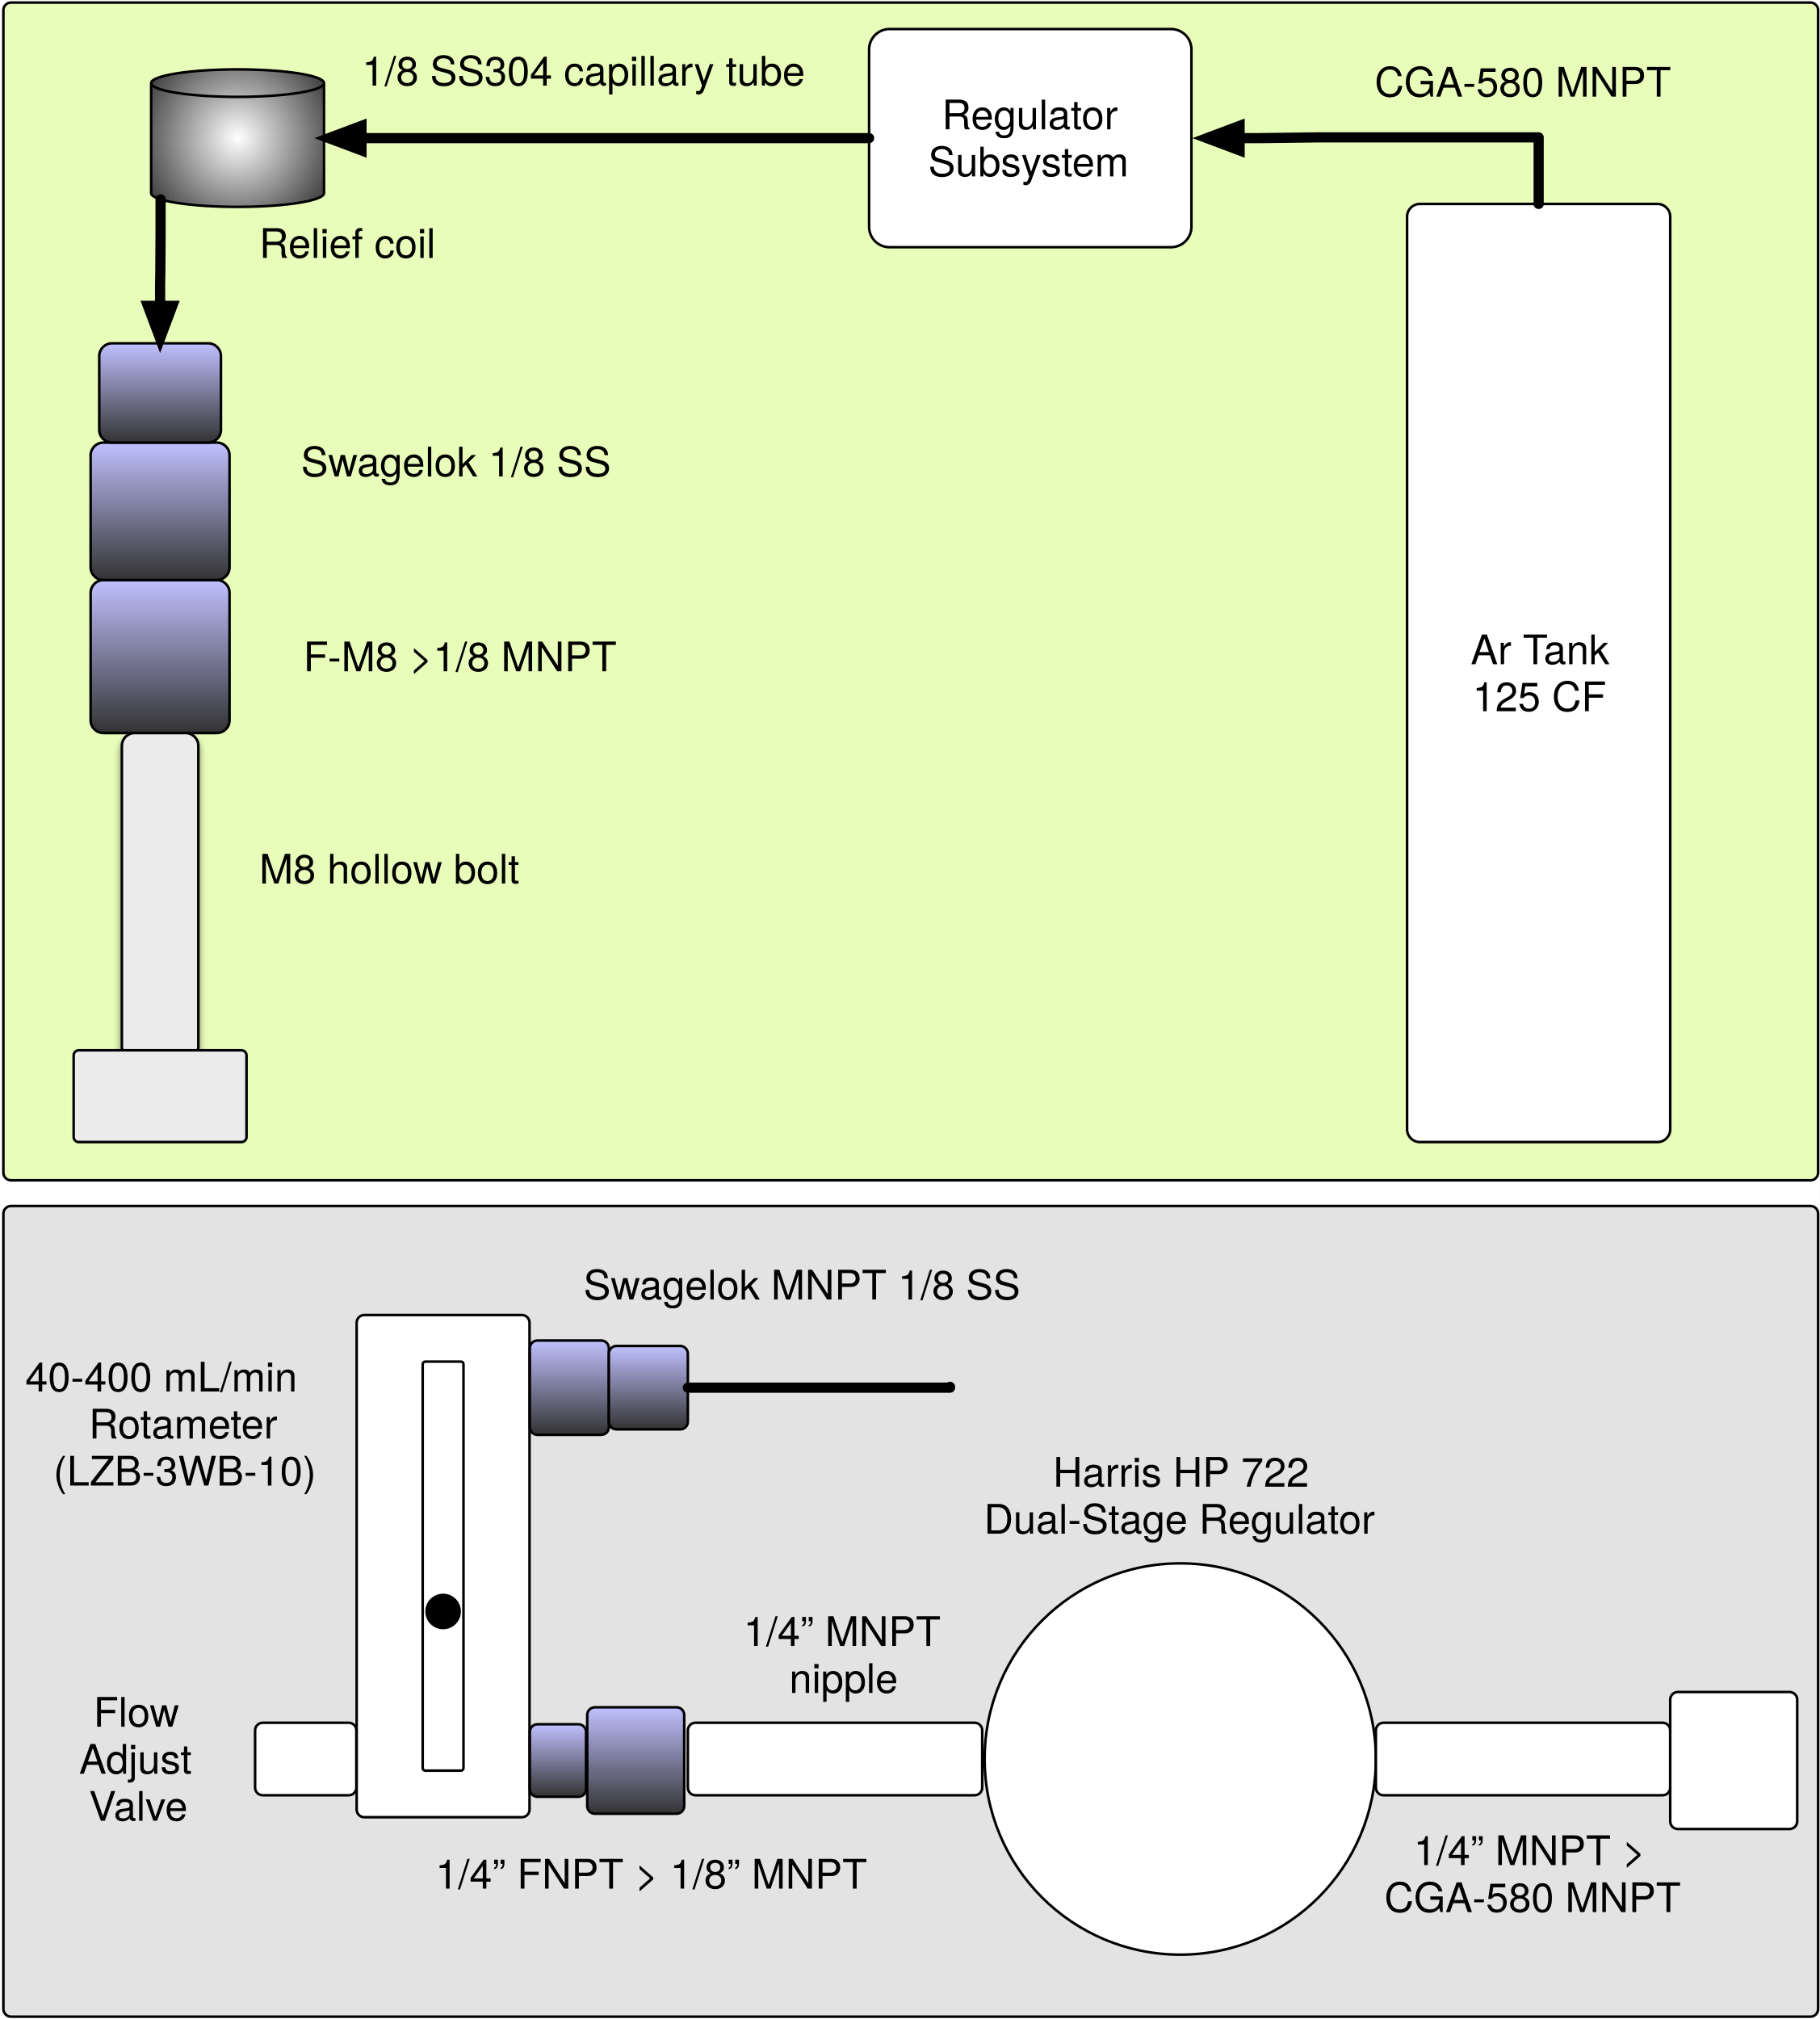
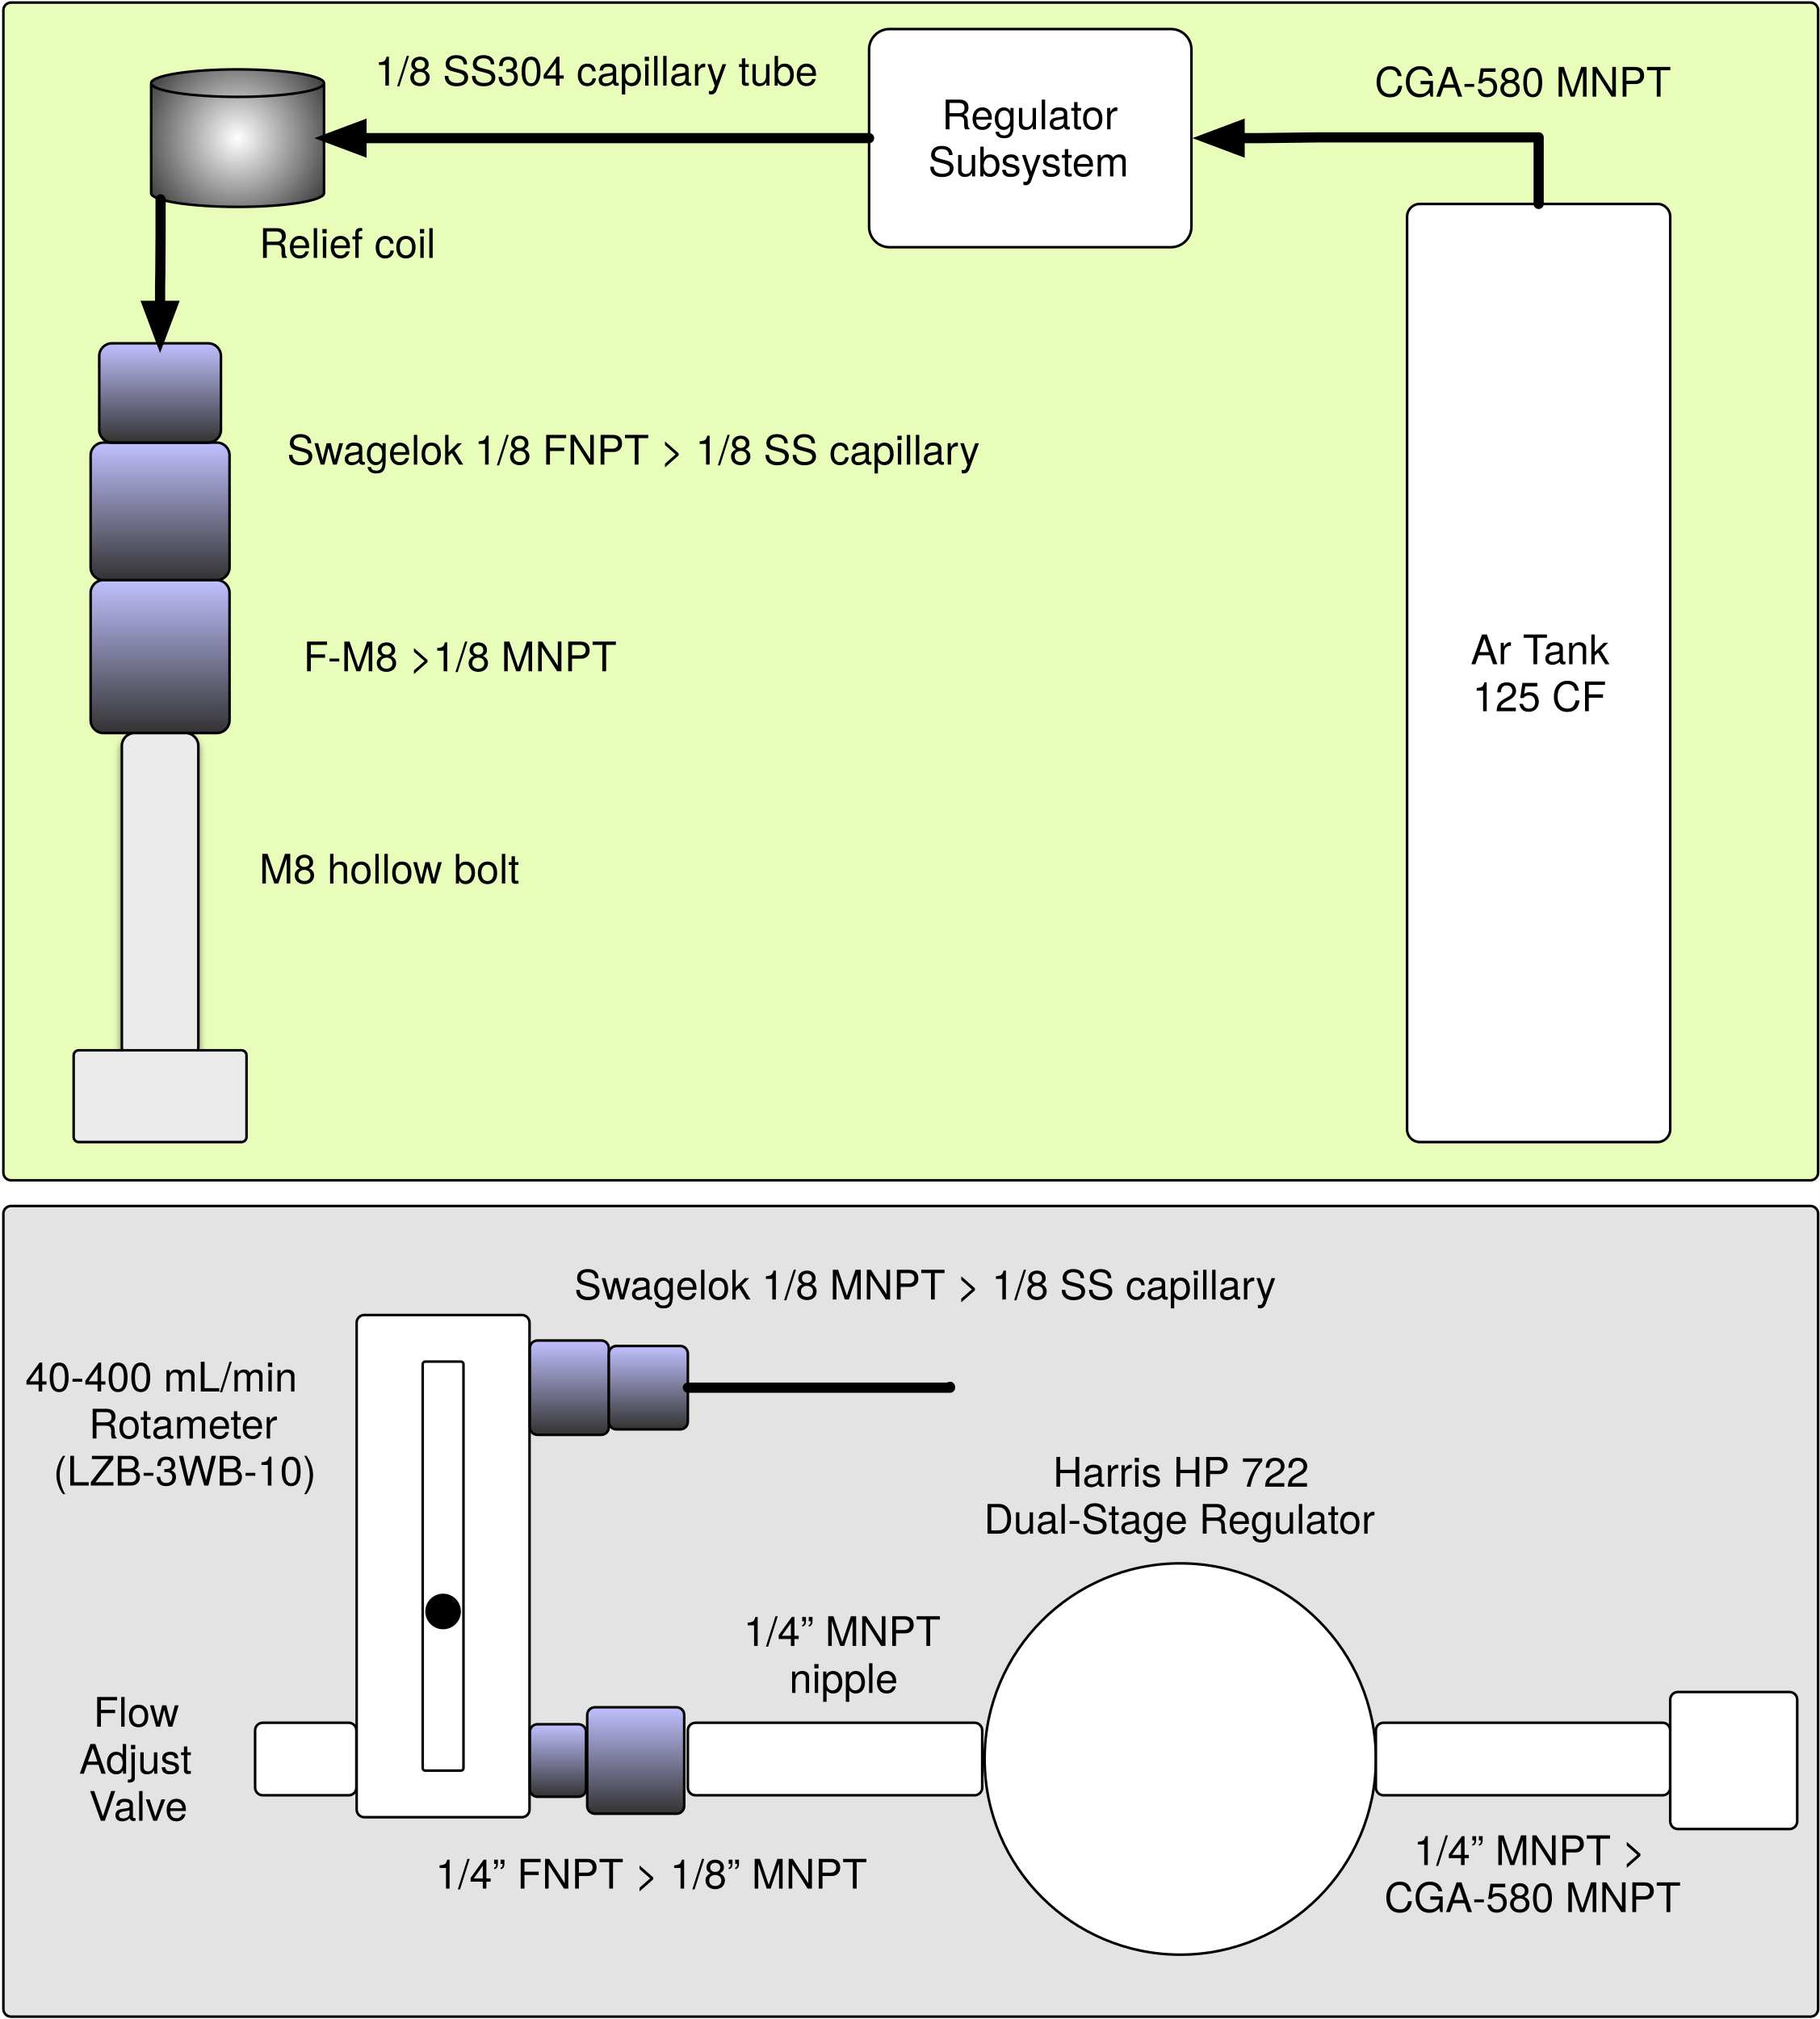
<svg xmlns="http://www.w3.org/2000/svg" xmlns:xlink="http://www.w3.org/1999/xlink" version="1.1" viewBox="410 58 714 792" width="714" height="792">
  <defs>
    <marker orient="auto" overflow="visible" markerUnits="strokeWidth" id="FilledArrow_Marker" stroke-linejoin="miter" stroke-miterlimit="10" viewBox="-5 -3 6 6" markerWidth="6" markerHeight="6" color="black">
      <g>
        <path d="M -3.2 0 L 0 1.2 L 0 -1.2 Z" fill="currentColor" stroke="currentColor" stroke-width="1" />
      </g>
    </marker>
    <linearGradient x1="0" x2="1" id="Gradient" gradientUnits="userSpaceOnUse">
      <stop offset="0" stop-color="#c0c0ff" />
      <stop offset="1" stop-color="#333" />
    </linearGradient>
    <linearGradient id="Obj_Gradient" xlink:href="#Gradient" gradientTransform="translate(472.8125 285.5508) rotate(90) scale(60)" />
    <linearGradient id="Obj_Gradient_2" xlink:href="#Gradient" gradientTransform="translate(472.8125 231.6094) rotate(90) scale(53.94141)" />
    <linearGradient id="Obj_Gradient_3" xlink:href="#Gradient" gradientTransform="translate(472.8125 192.668) rotate(90) scale(38.94141)" />
    <radialGradient cx="0" cy="0" r="1" id="Gradient_2" gradientUnits="userSpaceOnUse">
      <stop offset="0" stop-color="white" />
      <stop offset="1" stop-color="#333" />
    </radialGradient>
    <radialGradient id="Obj_Gradient_4" xlink:href="#Gradient_2" gradientTransform="translate(503.2162 112.1835) scale(43.33052)" />
    <marker orient="auto" overflow="visible" markerUnits="strokeWidth" id="FilledArrow_Marker_2" stroke-linejoin="miter" stroke-miterlimit="10" viewBox="-1 -3 6 6" markerWidth="6" markerHeight="6" color="black">
      <g>
        <path d="M 3.2 0 L 0 -1.2 L 0 1.2 Z" fill="currentColor" stroke="currentColor" stroke-width="1" />
      </g>
    </marker>
    <filter id="Shadow" filterUnits="userSpaceOnUse" x="338.6" y="-21.2">
      <feGaussianBlur in="SourceAlpha" result="blur" stdDeviation="1.308" />
      <feOffset in="blur" result="offset" dx="0" dy="2" />
      <feFlood flood-color="black" flood-opacity=".5" result="flood" />
      <feComposite in="flood" in2="offset" operator="in" result="color" />
      <feMerge>
        <feMergeNode in="color" />
        <feMergeNode in="SourceGraphic" />
      </feMerge>
    </filter>
    <linearGradient id="Obj_Gradient_5" xlink:href="#Gradient" gradientTransform="translate(633.3759 583.845) rotate(90) scale(37)" />
    <linearGradient id="Obj_Gradient_6" xlink:href="#Gradient" gradientTransform="translate(664.3759 585.983) rotate(90) scale(32.724)" />
    <linearGradient id="Obj_Gradient_7" xlink:href="#Gradient" gradientTransform="translate(628.9043 734.3763) rotate(90) scale(28.448)" />
    <linearGradient id="Obj_Gradient_8" xlink:href="#Gradient" gradientTransform="translate(659.4181 727.7279) rotate(90) scale(41.74475)" />
  </defs>
  <g id="Canvas_1" stroke-dasharray="none" stroke-opacity="1" stroke="none" fill="none" fill-opacity="1">
    <rect fill="white" x="410" y="58" width="714" height="792" />
    <g id="Canvas_1_Layer_1">
      <g id="Graphic_63">
        <path d="M 414.327 59 L 1120.327 59 C 1121.984 59 1123.327 60.343 1123.327 62 L 1123.327 518 C 1123.327 519.657 1121.984 521 1120.327 521 L 414.327 521 C 412.67 521 411.327 519.657 411.327 518 L 411.327 62 C 411.327 60.343 412.67 59 414.327 59 Z" fill="#d5fc79" fill-opacity=".504" />
        <path d="M 414.327 59 L 1120.327 59 C 1121.984 59 1123.327 60.343 1123.327 62 L 1123.327 518 C 1123.327 519.657 1121.984 521 1120.327 521 L 414.327 521 C 412.67 521 411.327 519.657 411.327 518 L 411.327 62 C 411.327 60.343 412.67 59 414.327 59 Z" stroke="black" stroke-linecap="round" stroke-linejoin="round" stroke-width="1" />
      </g>
      <g id="Graphic_62">
        <path d="M 414.327 531.079 L 1120.327 531.079 C 1121.984 531.079 1123.327 532.423 1123.327 534.079 L 1123.327 846.079 C 1123.327 847.736 1121.984 849.079 1120.327 849.079 L 414.327 849.079 C 412.67 849.079 411.327 847.736 411.327 846.079 L 411.327 534.079 C 411.327 532.423 412.67 531.079 414.327 531.079 Z" fill="#e3e3e3" />
        <path d="M 414.327 531.079 L 1120.327 531.079 C 1121.984 531.079 1123.327 532.423 1123.327 534.079 L 1123.327 846.079 C 1123.327 847.736 1121.984 849.079 1120.327 849.079 L 414.327 849.079 C 412.67 849.079 411.327 847.736 411.327 846.079 L 411.327 534.079 C 411.327 532.423 412.67 531.079 414.327 531.079 Z" stroke="black" stroke-linecap="round" stroke-linejoin="round" stroke-width="1" />
      </g>
      <g id="Graphic_2">
        <path d="M 758.985 69.396 L 869.449 69.396 C 873.867 69.396 877.449 72.978 877.449 77.396 L 877.449 146.971 C 877.449 151.389 873.867 154.971 869.449 154.971 L 758.985 154.971 C 754.567 154.971 750.985 151.389 750.985 146.971 L 750.985 77.396 C 750.985 72.978 754.567 69.396 758.985 69.396 Z" fill="white" />
        <path d="M 758.985 69.396 L 869.449 69.396 C 873.867 69.396 877.449 72.978 877.449 77.396 L 877.449 146.971 C 877.449 151.389 873.867 154.971 869.449 154.971 L 758.985 154.971 C 754.567 154.971 750.985 151.389 750.985 146.971 L 750.985 77.396 C 750.985 72.978 754.567 69.396 758.985 69.396 Z" stroke="black" stroke-linecap="round" stroke-linejoin="round" stroke-width="1" />
        <text transform="translate(755.9852 93.73549)" fill="black">
          <tspan font-family="Helvetica Neue" font-size="16" fill="black" x="23.568" y="15" xml:space="preserve">Regulator </tspan>
          <tspan font-family="Helvetica Neue" font-size="16" fill="black" x="18.216" y="33.448" xml:space="preserve">Subsystem</tspan>
        </text>
      </g>
      <g id="Graphic_5">
        <path d="M 967.06 138 L 1060.304 138 C 1063.065 138 1065.304 140.239 1065.304 143 L 1065.304 501 C 1065.304 503.761 1063.065 506 1060.304 506 L 967.06 506 C 964.299 506 962.06 503.761 962.06 501 L 962.06 143 C 962.06 140.239 964.299 138 967.06 138 Z" fill="white" />
        <path d="M 967.06 138 L 1060.304 138 C 1063.065 138 1065.304 140.239 1065.304 143 L 1065.304 501 C 1065.304 503.761 1063.065 506 1060.304 506 L 967.06 506 C 964.299 506 962.06 503.761 962.06 501 L 962.06 143 C 962.06 140.239 964.299 138 967.06 138 Z" stroke="black" stroke-linecap="round" stroke-linejoin="round" stroke-width="1" />
        <text transform="translate(967.06 303.552)" fill="black">
          <tspan font-family="Helvetica Neue" font-size="16" fill="black" x="19.95" y="15" xml:space="preserve">Ar Tank </tspan>
          <tspan font-family="Helvetica Neue" font-size="16" fill="black" x="20.686" y="33.448" xml:space="preserve">125 CF</tspan>
        </text>
      </g>
      <g id="Line_6">
        <path d="M 896.349 112.183 L 904.349 112.183 L 927.117 111.891 L 1013.682 111.891 L 1013.682 138" marker-start="url(#FilledArrow_Marker)" stroke="black" stroke-linecap="round" stroke-linejoin="round" stroke-width="4" />
      </g>
      <g id="Graphic_7">
        <text transform="translate(949.328 80.90625)" fill="black">
          <tspan font-family="Helvetica Neue" font-size="16" fill="black" x="0" y="15" xml:space="preserve">CGA-580 MNPT</tspan>
        </text>
      </g>
      <g id="Graphic_8">
        <path d="M 450.562 285.551 L 495.062 285.551 C 497.824 285.551 500.062 287.789 500.062 290.551 L 500.062 340.551 C 500.062 343.312 497.824 345.551 495.062 345.551 L 450.562 345.551 C 447.801 345.551 445.562 343.312 445.562 340.551 L 445.562 290.551 C 445.562 287.789 447.801 285.551 450.562 285.551 Z" fill="url(#Obj_Gradient)" />
        <path d="M 450.562 285.551 L 495.062 285.551 C 497.824 285.551 500.062 287.789 500.062 290.551 L 500.062 340.551 C 500.062 343.312 497.824 345.551 495.062 345.551 L 450.562 345.551 C 447.801 345.551 445.562 343.312 445.562 340.551 L 445.562 290.551 C 445.562 287.789 447.801 285.551 450.562 285.551 Z" stroke="black" stroke-linecap="round" stroke-linejoin="round" stroke-width="1" />
      </g>
      <g id="Group_28">
        <g id="Graphic_10">
          <path d="M 450.562 231.609 L 495.062 231.609 C 497.824 231.609 500.062 233.848 500.062 236.609 L 500.062 280.551 C 500.062 283.312 497.824 285.551 495.062 285.551 L 450.562 285.551 C 447.801 285.551 445.562 283.312 445.562 280.551 L 445.562 236.609 C 445.562 233.848 447.801 231.609 450.562 231.609 Z" fill="url(#Obj_Gradient_2)" />
          <path d="M 450.562 231.609 L 495.062 231.609 C 497.824 231.609 500.062 233.848 500.062 236.609 L 500.062 280.551 C 500.062 283.312 497.824 285.551 495.062 285.551 L 450.562 285.551 C 447.801 285.551 445.562 283.312 445.562 280.551 L 445.562 236.609 C 445.562 233.848 447.801 231.609 450.562 231.609 Z" stroke="black" stroke-linecap="round" stroke-linejoin="round" stroke-width="1" />
        </g>
        <g id="Graphic_11">
          <path d="M 453.938 192.668 L 491.688 192.668 C 494.449 192.668 496.688 194.907 496.688 197.668 L 496.688 226.609 C 496.688 229.371 494.449 231.609 491.688 231.609 L 453.938 231.609 C 451.176 231.609 448.938 229.371 448.938 226.609 L 448.938 197.668 C 448.938 194.907 451.176 192.668 453.938 192.668 Z" fill="url(#Obj_Gradient_3)" />
          <path d="M 453.938 192.668 L 491.688 192.668 C 494.449 192.668 496.688 194.907 496.688 197.668 L 496.688 226.609 C 496.688 229.371 494.449 231.609 491.688 231.609 L 453.938 231.609 C 451.176 231.609 448.938 229.371 448.938 226.609 L 448.938 197.668 C 448.938 194.907 451.176 192.668 453.938 192.668 Z" stroke="black" stroke-linecap="round" stroke-linejoin="round" stroke-width="1" />
        </g>
      </g>
      <g id="Graphic_12">
        <text transform="translate(511.7104 389.5893)" fill="black">
          <tspan font-family="Helvetica Neue" font-size="16" fill="black" x="58264504e-20" y="15" xml:space="preserve">M8 hollow bolt</tspan>
        </text>
      </g>
      <g id="Graphic_13">
        <text transform="translate(529.0374 306.3268)" fill="black">
          <tspan font-family="Helvetica Neue" font-size="16" fill="black" x="32684966e-20" y="15" xml:space="preserve">F-M8 &gt;1/8 MNPT</tspan>
        </text>
      </g>
      <g id="Graphic_14">
-         <text transform="translate(528.1094 229.8854)" fill="black">
-           <tspan font-family="Helvetica Neue" font-size="16" fill="black" x="0" y="15" xml:space="preserve">Swagelok 1/8 SS</tspan>
+         <text transform="translate(522.6036 225.2405)" fill="black">
+           <tspan font-family="Helvetica Neue" font-size="16" fill="black" x="7673862e-19" y="15" xml:space="preserve">Swagelok 1/8 FNPT &gt; 1/8 SS capillary</tspan>
        </text>
      </g>
      <g id="Graphic_23">
-         <text transform="translate(552.0381 76.57422)" fill="black">
+         <text transform="translate(557.0381 76.57422)" fill="black">
          <tspan font-family="Helvetica Neue" font-size="16" fill="black" x="0" y="15" xml:space="preserve">1/8 SS304 capillary tube</tspan>
        </text>
      </g>
      <g id="Graphic_24">
        <path d="M 469.303 133.76 L 469.303 90.607 C 469.303 87.629 484.496 85.213 503.216 85.213 C 521.936 85.213 537.13 87.629 537.13 90.607 L 537.13 133.76 C 537.13 136.738 521.936 139.154 503.216 139.154 C 484.496 139.154 469.303 136.738 469.303 133.76" fill="url(#Obj_Gradient_4)" />
        <path d="M 469.303 133.76 L 469.303 90.607 C 469.303 87.629 484.496 85.213 503.216 85.213 C 521.936 85.213 537.13 87.629 537.13 90.607 L 537.13 133.76 C 537.13 136.738 521.936 139.154 503.216 139.154 C 484.496 139.154 469.303 136.738 469.303 133.76 M 469.303 90.607 C 469.303 93.584 484.496 96.001 503.216 96.001 C 521.936 96.001 537.13 93.584 537.13 90.607" stroke="black" stroke-linecap="round" stroke-linejoin="round" stroke-width="1" />
      </g>
      <g id="Graphic_25">
        <text transform="translate(511.7104 144.1542)" fill="black">
          <tspan font-family="Helvetica Neue" font-size="16" fill="black" x="8526513e-19" y="15" xml:space="preserve">Relief coil</tspan>
        </text>
      </g>
      <g id="Line_26">
        <line x1="750.985" y1="112.183" x2="551.83" y2="112.183" marker-end="url(#FilledArrow_Marker_2)" stroke="black" stroke-linecap="round" stroke-linejoin="round" stroke-width="4" />
      </g>
      <g id="Line_27">
        <path d="M 473.003 136.211 L 473.003 149.211 L 472.908 164.44 L 472.812 169.968 L 472.812 177.968" marker-end="url(#FilledArrow_Marker_2)" stroke="black" stroke-linecap="round" stroke-linejoin="round" stroke-width="4" />
      </g>
      <g id="Group_30">
        <g id="Graphic_9" filter="url(#Shadow)">
          <path d="M 462.812 345.551 L 482.812 345.551 C 485.574 345.551 487.812 347.789 487.812 350.551 L 487.812 468.551 C 487.812 471.312 485.574 473.551 482.812 473.551 L 462.812 473.551 C 460.051 473.551 457.812 471.312 457.812 468.551 L 457.812 350.551 C 457.812 347.789 460.051 345.551 462.812 345.551 Z" fill="#ebebeb" />
          <path d="M 462.812 345.551 L 482.812 345.551 C 485.574 345.551 487.812 347.789 487.812 350.551 L 487.812 468.551 C 487.812 471.312 485.574 473.551 482.812 473.551 L 462.812 473.551 C 460.051 473.551 457.812 471.312 457.812 468.551 L 457.812 350.551 C 457.812 347.789 460.051 345.551 462.812 345.551 Z" stroke="black" stroke-linecap="round" stroke-linejoin="round" stroke-width="1" />
        </g>
        <g id="Graphic_29">
          <path d="M 440.899 470 L 504.726 470 C 505.83 470 506.726 470.895 506.726 472 L 506.726 504 C 506.726 505.105 505.83 506 504.726 506 L 440.899 506 C 439.795 506 438.899 505.105 438.899 504 L 438.899 472 C 438.899 470.895 439.795 470 440.899 470 Z" fill="#ebebeb" />
          <path d="M 440.899 470 L 504.726 470 C 505.83 470 506.726 470.895 506.726 472 L 506.726 504 C 506.726 505.105 505.83 506 504.726 506 L 440.899 506 C 439.795 506 438.899 505.105 438.899 504 L 438.899 472 C 438.899 470.895 439.795 470 440.899 470 Z" stroke="black" stroke-linecap="round" stroke-linejoin="round" stroke-width="1" />
        </g>
      </g>
      <g id="Graphic_32">
        <path d="M 552.933 573.845 L 614.759 573.845 C 616.416 573.845 617.759 575.188 617.759 576.845 L 617.759 767.845 C 617.759 769.502 616.416 770.845 614.759 770.845 L 552.933 770.845 C 551.276 770.845 549.933 769.502 549.933 767.845 L 549.933 576.845 C 549.933 575.188 551.276 573.845 552.933 573.845 Z" fill="white" />
        <path d="M 552.933 573.845 L 614.759 573.845 C 616.416 573.845 617.759 575.188 617.759 576.845 L 617.759 767.845 C 617.759 769.502 616.416 770.845 614.759 770.845 L 552.933 770.845 C 551.276 770.845 549.933 769.502 549.933 767.845 L 549.933 576.845 C 549.933 575.188 551.276 573.845 552.933 573.845 Z" stroke="black" stroke-linecap="round" stroke-linejoin="round" stroke-width="1" />
      </g>
      <g id="Group_49">
        <g id="Graphic_33">
          <path d="M 620.876 583.845 L 645.876 583.845 C 647.533 583.845 648.876 585.188 648.876 586.845 L 648.876 617.845 C 648.876 619.502 647.533 620.845 645.876 620.845 L 620.876 620.845 C 619.219 620.845 617.876 619.502 617.876 617.845 L 617.876 586.845 C 617.876 585.188 619.219 583.845 620.876 583.845 Z" fill="url(#Obj_Gradient_5)" />
          <path d="M 620.876 583.845 L 645.876 583.845 C 647.533 583.845 648.876 585.188 648.876 586.845 L 648.876 617.845 C 648.876 619.502 647.533 620.845 645.876 620.845 L 620.876 620.845 C 619.219 620.845 617.876 619.502 617.876 617.845 L 617.876 586.845 C 617.876 585.188 619.219 583.845 620.876 583.845 Z" stroke="black" stroke-linecap="round" stroke-linejoin="round" stroke-width="1" />
        </g>
        <g id="Graphic_34">
          <path d="M 651.876 585.983 L 676.876 585.983 C 678.533 585.983 679.876 587.326 679.876 588.983 L 679.876 615.707 C 679.876 617.364 678.533 618.707 676.876 618.707 L 651.876 618.707 C 650.219 618.707 648.876 617.364 648.876 615.707 L 648.876 588.983 C 648.876 587.326 650.219 585.983 651.876 585.983 Z" fill="url(#Obj_Gradient_6)" />
          <path d="M 651.876 585.983 L 676.876 585.983 C 678.533 585.983 679.876 587.326 679.876 588.983 L 679.876 615.707 C 679.876 617.364 678.533 618.707 676.876 618.707 L 651.876 618.707 C 650.219 618.707 648.876 617.364 648.876 615.707 L 648.876 588.983 C 648.876 587.326 650.219 585.983 651.876 585.983 Z" stroke="black" stroke-linecap="round" stroke-linejoin="round" stroke-width="1" />
        </g>
      </g>
      <g id="Graphic_35">
        <path d="M 682.876 733.788 L 792.364 733.788 C 794.021 733.788 795.364 735.131 795.364 736.788 L 795.364 759.236 C 795.364 760.893 794.021 762.236 792.364 762.236 L 682.876 762.236 C 681.219 762.236 679.876 760.893 679.876 759.236 L 679.876 736.788 C 679.876 735.131 681.219 733.788 682.876 733.788 Z" fill="white" />
        <path d="M 682.876 733.788 L 792.364 733.788 C 794.021 733.788 795.364 735.131 795.364 736.788 L 795.364 759.236 C 795.364 760.893 794.021 762.236 792.364 762.236 L 682.876 762.236 C 681.219 762.236 679.876 760.893 679.876 759.236 L 679.876 736.788 C 679.876 735.131 681.219 733.788 682.876 733.788 Z" stroke="black" stroke-linecap="round" stroke-linejoin="round" stroke-width="1" />
      </g>
      <g id="Graphic_37">
        <circle cx="873.066" cy="748.012" r="76.75" fill="white" />
        <circle cx="873.066" cy="748.012" r="76.75" stroke="black" stroke-linecap="round" stroke-linejoin="round" stroke-width="1" />
      </g>
      <g id="Graphic_38">
        <path d="M 952.816 733.788 L 1062.304 733.788 C 1063.961 733.788 1065.304 735.131 1065.304 736.788 L 1065.304 759.236 C 1065.304 760.893 1063.961 762.236 1062.304 762.236 L 952.816 762.236 C 951.159 762.236 949.816 760.893 949.816 759.236 L 949.816 736.788 C 949.816 735.131 951.159 733.788 952.816 733.788 Z" fill="white" />
        <path d="M 952.816 733.788 L 1062.304 733.788 C 1063.961 733.788 1065.304 735.131 1065.304 736.788 L 1065.304 759.236 C 1065.304 760.893 1063.961 762.236 1062.304 762.236 L 952.816 762.236 C 951.159 762.236 949.816 760.893 949.816 759.236 L 949.816 736.788 C 949.816 735.131 951.159 733.788 952.816 733.788 Z" stroke="black" stroke-linecap="round" stroke-linejoin="round" stroke-width="1" />
      </g>
      <g id="Group_48">
        <g id="Graphic_41">
          <path d="M 620.876 734.376 L 636.933 734.376 C 638.59 734.376 639.933 735.719 639.933 737.376 L 639.933 759.824 C 639.933 761.481 638.59 762.824 636.933 762.824 L 620.876 762.824 C 619.219 762.824 617.876 761.481 617.876 759.824 L 617.876 737.376 C 617.876 735.719 619.219 734.376 620.876 734.376 Z" fill="url(#Obj_Gradient_7)" />
          <path d="M 620.876 734.376 L 636.933 734.376 C 638.59 734.376 639.933 735.719 639.933 737.376 L 639.933 759.824 C 639.933 761.481 638.59 762.824 636.933 762.824 L 620.876 762.824 C 619.219 762.824 617.876 761.481 617.876 759.824 L 617.876 737.376 C 617.876 735.719 619.219 734.376 620.876 734.376 Z" stroke="black" stroke-linecap="round" stroke-linejoin="round" stroke-width="1" />
        </g>
        <g id="Graphic_40">
          <path d="M 643.39 727.728 L 675.446 727.728 C 677.103 727.728 678.446 729.071 678.446 730.728 L 678.446 766.473 C 678.446 768.13 677.103 769.473 675.446 769.473 L 643.39 769.473 C 641.733 769.473 640.39 768.13 640.39 766.473 L 640.39 730.728 C 640.39 729.071 641.733 727.728 643.39 727.728 Z" fill="url(#Obj_Gradient_8)" />
          <path d="M 643.39 727.728 L 675.446 727.728 C 677.103 727.728 678.446 729.071 678.446 730.728 L 678.446 766.473 C 678.446 768.13 677.103 769.473 675.446 769.473 L 643.39 769.473 C 641.733 769.473 640.39 768.13 640.39 766.473 L 640.39 730.728 C 640.39 729.071 641.733 727.728 643.39 727.728 Z" stroke="black" stroke-linecap="round" stroke-linejoin="round" stroke-width="1" />
        </g>
      </g>
      <g id="Graphic_42">
        <path d="M 1068.304 721.728 L 1112.126 721.728 C 1113.783 721.728 1115.126 723.071 1115.126 724.728 L 1115.126 772.473 C 1115.126 774.13 1113.783 775.473 1112.126 775.473 L 1068.304 775.473 C 1066.647 775.473 1065.304 774.13 1065.304 772.473 L 1065.304 724.728 C 1065.304 723.071 1066.647 721.728 1068.304 721.728 Z" fill="white" />
        <path d="M 1068.304 721.728 L 1112.126 721.728 C 1113.783 721.728 1115.126 723.071 1115.126 724.728 L 1115.126 772.473 C 1115.126 774.13 1113.783 775.473 1112.126 775.473 L 1068.304 775.473 C 1066.647 775.473 1065.304 774.13 1065.304 772.473 L 1065.304 724.728 C 1065.304 723.071 1066.647 721.728 1068.304 721.728 Z" stroke="black" stroke-linecap="round" stroke-linejoin="round" stroke-width="1" />
      </g>
      <g id="Graphic_43">
        <text transform="translate(699.4934 688.6497)" fill="black">
          <tspan font-family="Helvetica Neue" font-size="16" fill="black" x="2.224" y="15" xml:space="preserve">1/4” MNPT </tspan>
          <tspan font-family="Helvetica Neue" font-size="16" fill="black" x="20.152" y="33.448" xml:space="preserve">nipple</tspan>
        </text>
      </g>
      <g id="Graphic_44">
        <text transform="translate(950.9199 774.6184)" fill="black">
          <tspan font-family="Helvetica Neue" font-size="16" fill="black" x="13.72" y="15" xml:space="preserve">1/4” MNPT &gt;</tspan>
          <tspan font-family="Helvetica Neue" font-size="16" fill="black" x="2.224" y="33.448" xml:space="preserve">CGA-580 MNPT </tspan>
        </text>
      </g>
      <g id="Graphic_45">
        <text transform="translate(796.026 626.1782)" fill="black">
          <tspan font-family="Helvetica Neue" font-size="16" fill="black" x="27.112" y="15" xml:space="preserve">Harris HP 722</tspan>
          <tspan font-family="Helvetica Neue" font-size="16" fill="black" x="8668621e-19" y="33.448" xml:space="preserve">Dual-Stage Regulator</tspan>
        </text>
      </g>
      <g id="Graphic_46">
        <text transform="translate(419.9202 588.845)" fill="black">
          <tspan font-family="Helvetica Neue" font-size="16" fill="black" x="0" y="15" xml:space="preserve">40-400 mL/min</tspan>
          <tspan font-family="Helvetica Neue" font-size="16" fill="black" x="24.96" y="33.448" xml:space="preserve">Rotameter </tspan>
          <tspan font-family="Helvetica Neue" font-size="16" fill="black" x="11.032" y="51.896" xml:space="preserve">(LZB-3WB-10)</tspan>
        </text>
      </g>
      <g id="Graphic_47">
        <text transform="translate(580.8424 783.8424)" fill="black">
          <tspan font-family="Helvetica Neue" font-size="16" fill="black" x="27000624e-20" y="15" xml:space="preserve">1/4” FNPT &gt; 1/8” MNPT</tspan>
        </text>
      </g>
      <g id="Graphic_50">
        <text transform="translate(634.0441 552.7603)" fill="black">
-           <tspan font-family="Helvetica Neue" font-size="16" fill="black" x="4.906" y="15" xml:space="preserve">Swagelok MNPT 1/8 SS</tspan>
+           <tspan font-family="Helvetica Neue" font-size="16" fill="black" x="1.25" y="15" xml:space="preserve">Swagelok 1/8 MNPT &gt; 1/8 SS capillary</tspan>
        </text>
      </g>
      <g id="Line_52">
        <path d="M 679.876 602.345 L 782.73 602.345 L 782.73 602.021" stroke="black" stroke-linecap="round" stroke-linejoin="round" stroke-width="4" />
      </g>
      <g id="Graphic_54">
        <path d="M 576.846 592.12 L 590.846 592.12 C 591.398 592.12 591.846 592.568 591.846 593.12 L 591.846 751.57 C 591.846 752.122 591.398 752.57 590.846 752.57 L 576.846 752.57 C 576.294 752.57 575.846 752.122 575.846 751.57 L 575.846 593.12 C 575.846 592.568 576.294 592.12 576.846 592.12 Z" fill="white" />
        <path d="M 576.846 592.12 L 590.846 592.12 C 591.398 592.12 591.846 592.568 591.846 593.12 L 591.846 751.57 C 591.846 752.122 591.398 752.57 590.846 752.57 L 576.846 752.57 C 576.294 752.57 575.846 752.122 575.846 751.57 L 575.846 593.12 C 575.846 592.568 576.294 592.12 576.846 592.12 Z" stroke="black" stroke-linecap="round" stroke-linejoin="round" stroke-width="1" />
      </g>
      <g id="Graphic_56">
        <circle cx="583.846" cy="690.135" r="6.485" fill="black" />
        <circle cx="583.846" cy="690.135" r="6.485" stroke="black" stroke-linecap="round" stroke-linejoin="round" stroke-width="1" />
      </g>
      <g id="Graphic_57">
        <path d="M 513.09 733.788 L 546.816 733.788 C 548.473 733.788 549.816 735.131 549.816 736.788 L 549.816 759.236 C 549.816 760.893 548.473 762.236 546.816 762.236 L 513.09 762.236 C 511.433 762.236 510.09 760.893 510.09 759.236 L 510.09 736.788 C 510.09 735.131 511.433 733.788 513.09 733.788 Z" fill="white" />
        <path d="M 513.09 733.788 L 546.816 733.788 C 548.473 733.788 549.816 735.131 549.816 736.788 L 549.816 759.236 C 549.816 760.893 548.473 762.236 546.816 762.236 L 513.09 762.236 C 511.433 762.236 510.09 760.893 510.09 759.236 L 510.09 736.788 C 510.09 735.131 511.433 733.788 513.09 733.788 Z" stroke="black" stroke-linecap="round" stroke-linejoin="round" stroke-width="1" />
      </g>
      <g id="Graphic_58">
        <text transform="translate(425.6944 720.3397)" fill="black">
          <tspan font-family="Helvetica Neue" font-size="16" fill="black" x="20.992" y="15" xml:space="preserve">Flow</tspan>
          <tspan font-family="Helvetica Neue" font-size="16" fill="black" x="15.344" y="33.448" xml:space="preserve">Adjust </tspan>
          <tspan font-family="Helvetica Neue" font-size="16" fill="black" x="19.2" y="51.896" xml:space="preserve">Valve</tspan>
        </text>
      </g>
    </g>
  </g>
</svg>
